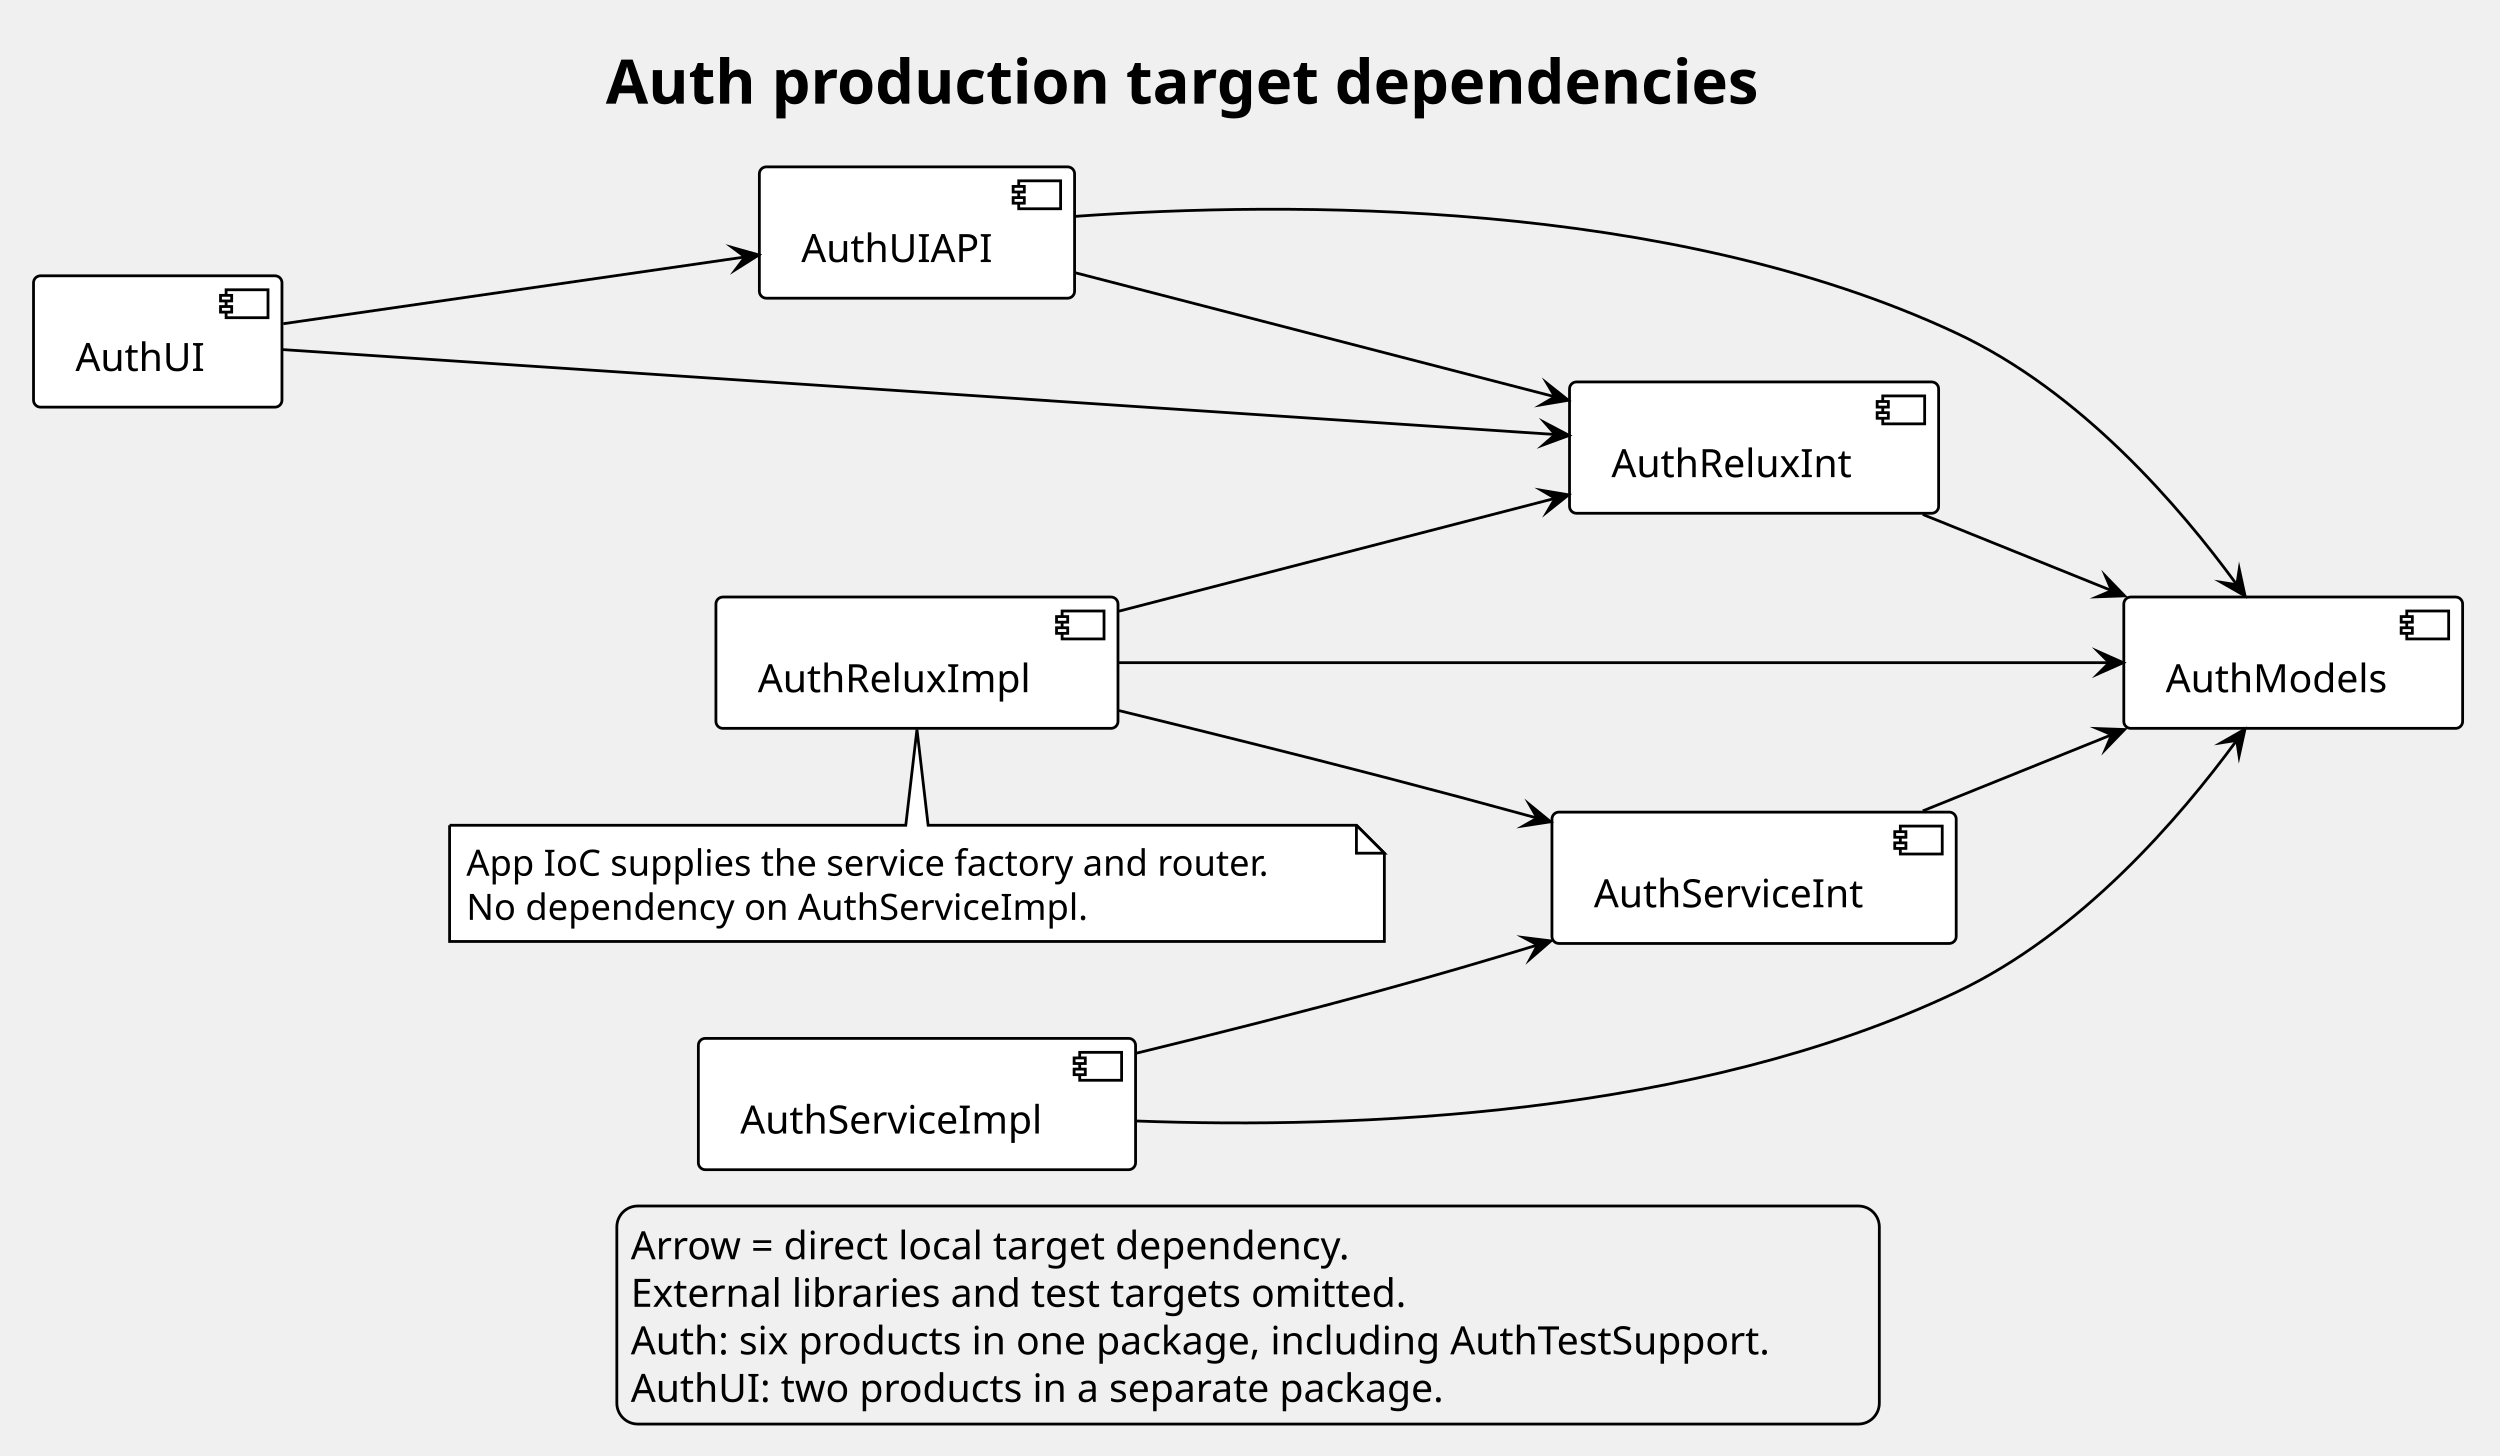
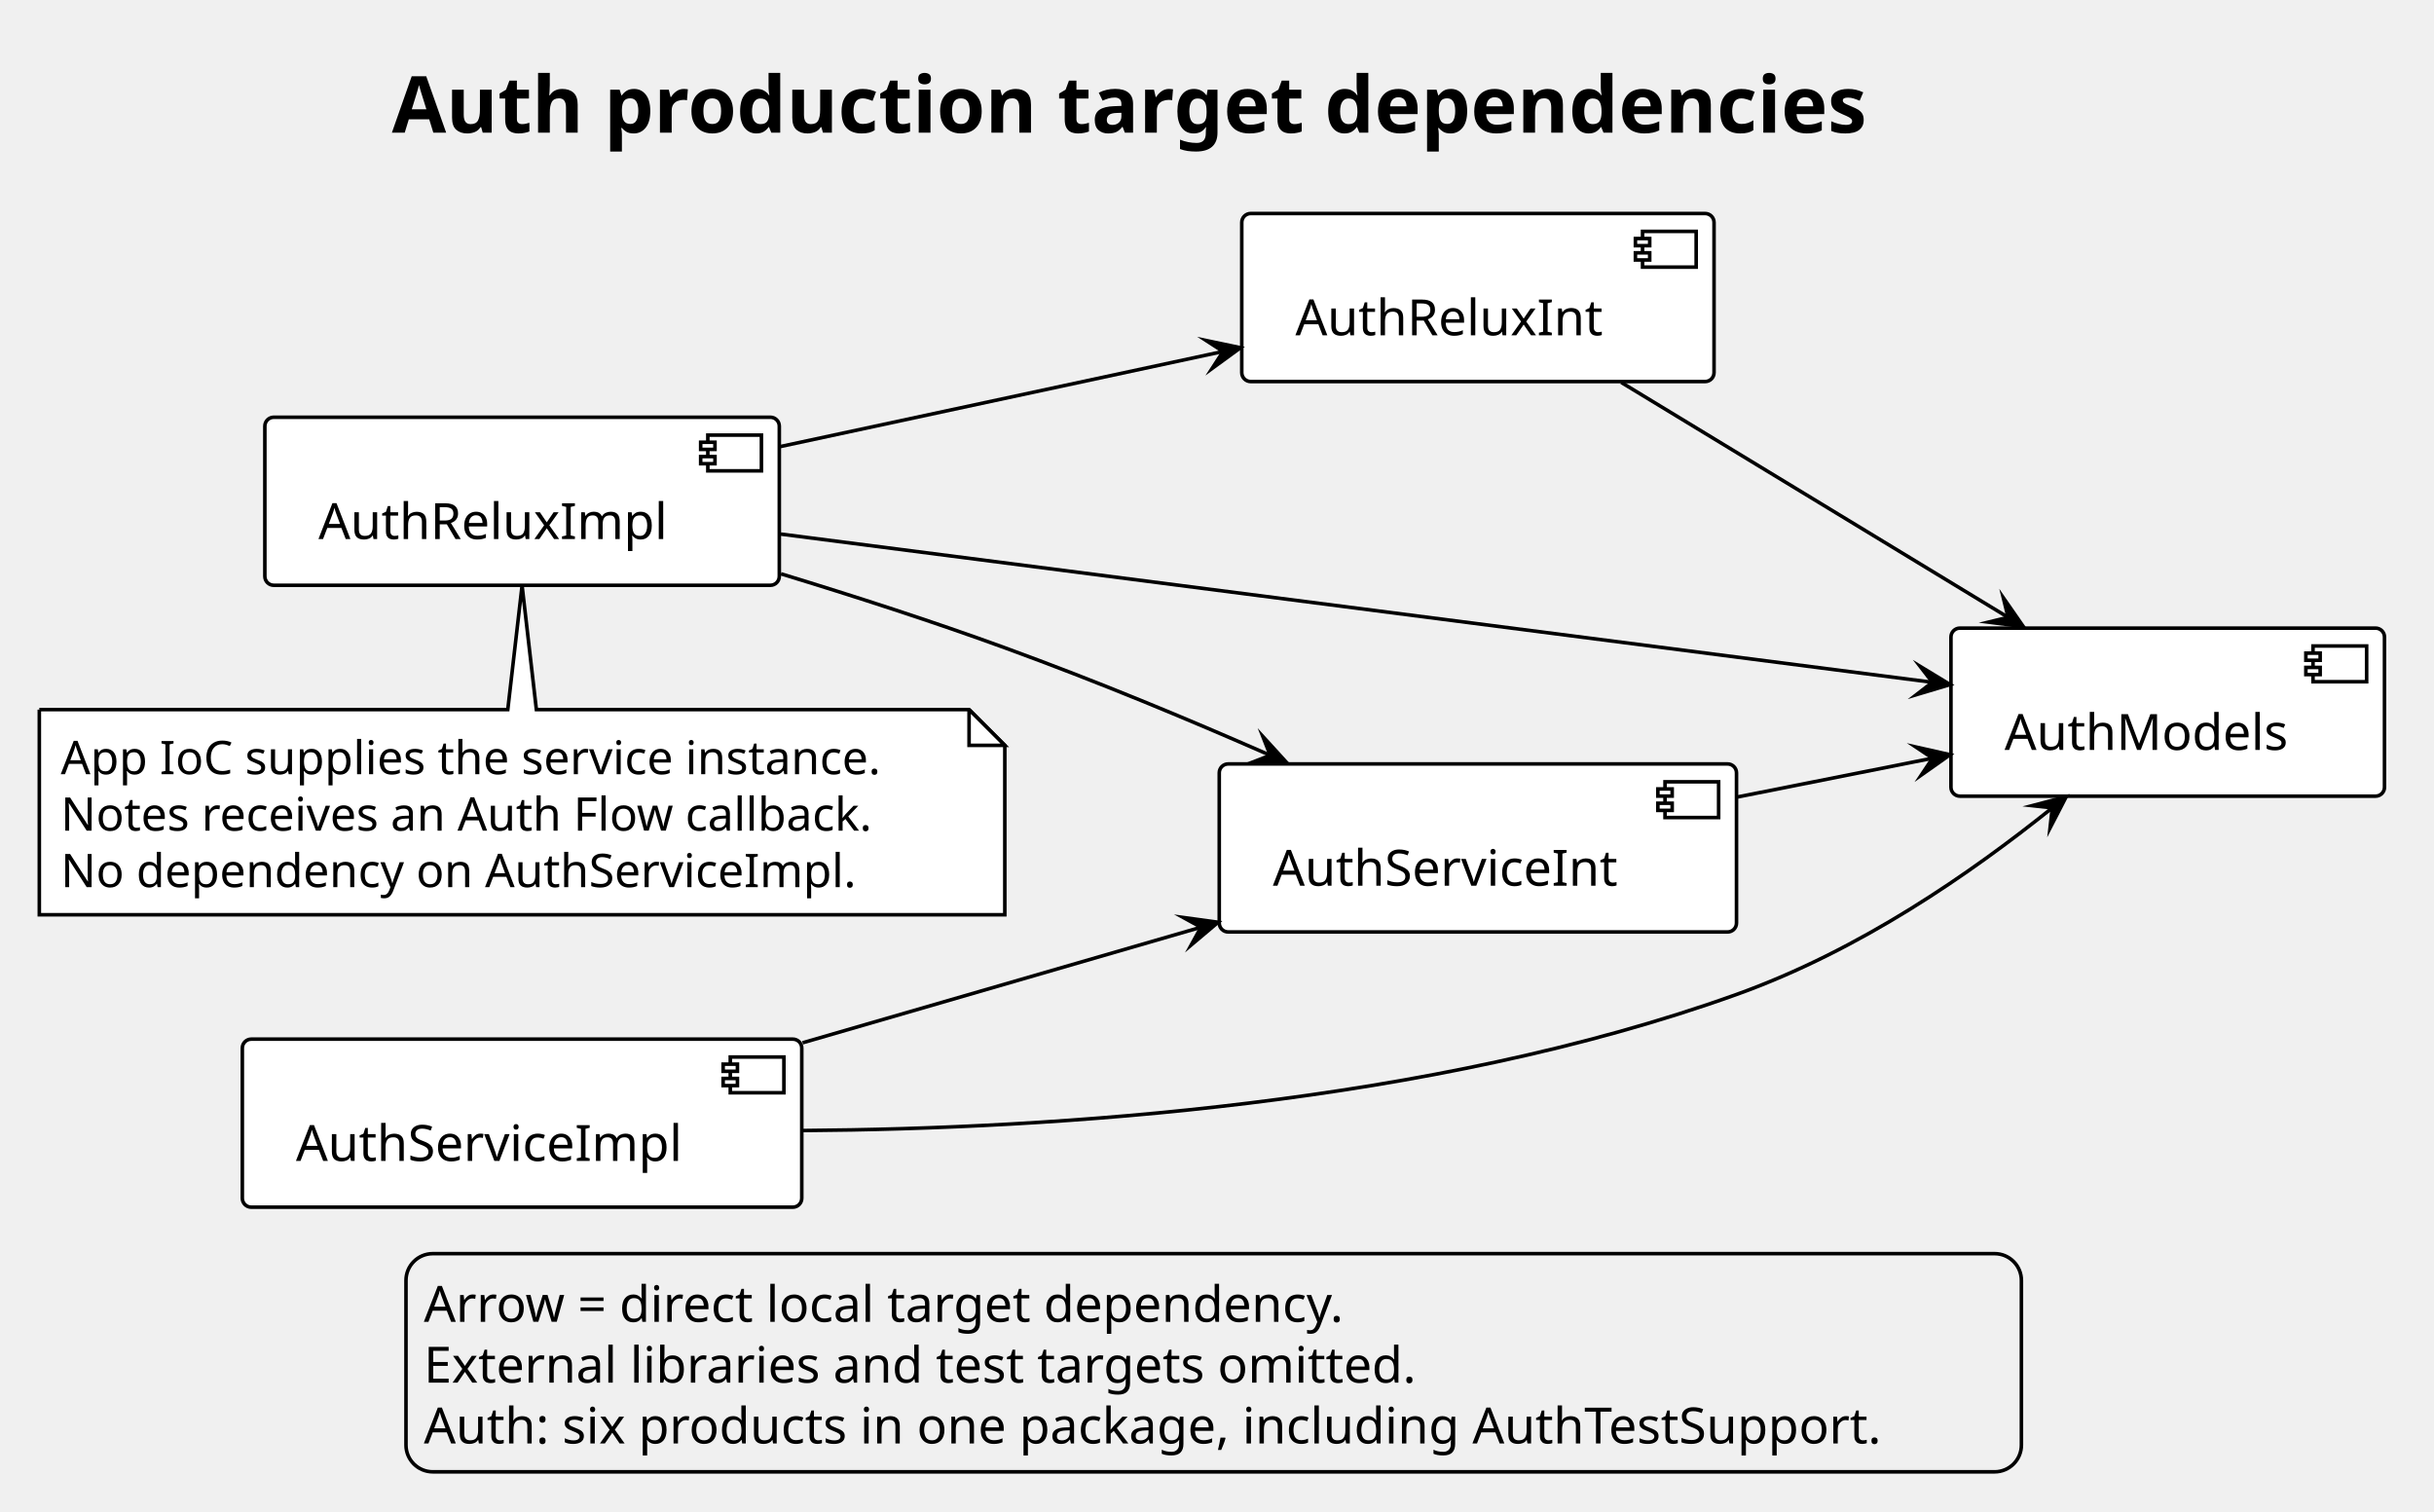
- <svg xmlns="http://www.w3.org/2000/svg" contentStyleType="text/css" data-diagram-type="DESCRIPTION" height="521px" preserveAspectRatio="none" style="width:895px;height:521px;background:#FFFFFF;" version="1.1" viewBox="0 0 895 521" width="895px" zoomAndPan="magnify">
+ <svg xmlns="http://www.w3.org/2000/svg" contentStyleType="text/css" data-diagram-type="DESCRIPTION" height="423px" preserveAspectRatio="none" style="width:681px;height:423px;background:#FFFFFF;" version="1.1" viewBox="0 0 681 423" width="681px" zoomAndPan="magnify">
  <defs />
  <g>
    <g class="title" data-source-line="3">
-       <text fill="#000000" font-family="Verdana" font-size="22" font-weight="700" lengthAdjust="spacing" textLength="459.862" x="216.879" y="37.118">Auth production target dependencies</text>
+       <text fill="#000000" font-family="Verdana" font-size="22" font-weight="700" lengthAdjust="spacing" textLength="459.862" x="109.644" y="37.118">Auth production target dependencies</text>
    </g>
-     <g class="entity" data-qualified-name="AuthUI" data-source-line="4" id="ent0001">
-       <rect fill="#FFFFFF" height="47.015" rx="2.5" ry="2.5" style="stroke:#000000;stroke-width:1;" width="88.945" x="12" y="98.737" />
-       <rect fill="#FFFFFF" height="10" style="stroke:#000000;stroke-width:1;" width="15" x="80.945" y="103.737" />
-       <rect fill="#FFFFFF" height="2" style="stroke:#000000;stroke-width:1;" width="4" x="78.945" y="105.737" />
-       <rect fill="#FFFFFF" height="2" style="stroke:#000000;stroke-width:1;" width="4" x="78.945" y="109.737" />
-       <text fill="#000000" font-family="Verdana" font-size="14" lengthAdjust="spacing" textLength="48.945" x="27" y="132.812">AuthUI</text>
+     <g class="entity" data-qualified-name="AuthReluxImpl" data-source-line="4" id="ent0001">
+       <rect fill="#FFFFFF" height="47.015" rx="2.5" ry="2.5" style="stroke:#000000;stroke-width:1;" width="143.94" x="74.1" y="116.737" />
+       <rect fill="#FFFFFF" height="10" style="stroke:#000000;stroke-width:1;" width="15" x="198.04" y="121.737" />
+       <rect fill="#FFFFFF" height="2" style="stroke:#000000;stroke-width:1;" width="4" x="196.04" y="123.737" />
+       <rect fill="#FFFFFF" height="2" style="stroke:#000000;stroke-width:1;" width="4" x="196.04" y="127.737" />
+       <text fill="#000000" font-family="Verdana" font-size="14" lengthAdjust="spacing" textLength="103.94" x="89.1" y="150.812">AuthReluxImpl</text>
    </g>
-     <g class="entity" data-qualified-name="AuthUIAPI" data-source-line="5" id="ent0002">
-       <rect fill="#FFFFFF" height="47.015" rx="2.5" ry="2.5" style="stroke:#000000;stroke-width:1;" width="112.851" x="271.85" y="59.737" />
-       <rect fill="#FFFFFF" height="10" style="stroke:#000000;stroke-width:1;" width="15" x="364.701" y="64.737" />
-       <rect fill="#FFFFFF" height="2" style="stroke:#000000;stroke-width:1;" width="4" x="362.701" y="66.737" />
-       <rect fill="#FFFFFF" height="2" style="stroke:#000000;stroke-width:1;" width="4" x="362.701" y="70.737" />
-       <text fill="#000000" font-family="Verdana" font-size="14" lengthAdjust="spacing" textLength="72.851" x="286.85" y="93.812">AuthUIAPI</text>
+     <g class="entity" data-qualified-name="AuthReluxInt" data-source-line="5" id="ent0002">
+       <rect fill="#FFFFFF" height="47.015" rx="2.5" ry="2.5" style="stroke:#000000;stroke-width:1;" width="132.135" x="347.43" y="59.737" />
+       <rect fill="#FFFFFF" height="10" style="stroke:#000000;stroke-width:1;" width="15" x="459.565" y="64.737" />
+       <rect fill="#FFFFFF" height="2" style="stroke:#000000;stroke-width:1;" width="4" x="457.565" y="66.737" />
+       <rect fill="#FFFFFF" height="2" style="stroke:#000000;stroke-width:1;" width="4" x="457.565" y="70.737" />
+       <text fill="#000000" font-family="Verdana" font-size="14" lengthAdjust="spacing" textLength="92.135" x="362.43" y="93.812">AuthReluxInt</text>
    </g>
-     <g class="entity" data-qualified-name="AuthReluxImpl" data-source-line="6" id="ent0003">
-       <rect fill="#FFFFFF" height="47.015" rx="2.5" ry="2.5" style="stroke:#000000;stroke-width:1;" width="143.94" x="256.3" y="213.737" />
-       <rect fill="#FFFFFF" height="10" style="stroke:#000000;stroke-width:1;" width="15" x="380.24" y="218.737" />
-       <rect fill="#FFFFFF" height="2" style="stroke:#000000;stroke-width:1;" width="4" x="378.24" y="220.737" />
-       <rect fill="#FFFFFF" height="2" style="stroke:#000000;stroke-width:1;" width="4" x="378.24" y="224.737" />
-       <text fill="#000000" font-family="Verdana" font-size="14" lengthAdjust="spacing" textLength="103.94" x="271.3" y="247.812">AuthReluxImpl</text>
+     <g class="entity" data-qualified-name="AuthServiceImpl" data-source-line="6" id="ent0003">
+       <rect fill="#FFFFFF" height="47.015" rx="2.5" ry="2.5" style="stroke:#000000;stroke-width:1;" width="156.525" x="67.8" y="290.737" />
+       <rect fill="#FFFFFF" height="10" style="stroke:#000000;stroke-width:1;" width="15" x="204.325" y="295.737" />
+       <rect fill="#FFFFFF" height="2" style="stroke:#000000;stroke-width:1;" width="4" x="202.325" y="297.737" />
+       <rect fill="#FFFFFF" height="2" style="stroke:#000000;stroke-width:1;" width="4" x="202.325" y="301.737" />
+       <text fill="#000000" font-family="Verdana" font-size="14" lengthAdjust="spacing" textLength="116.525" x="82.8" y="324.812">AuthServiceImpl</text>
    </g>
-     <g class="entity" data-qualified-name="AuthReluxInt" data-source-line="7" id="ent0004">
-       <rect fill="#FFFFFF" height="47.015" rx="2.5" ry="2.5" style="stroke:#000000;stroke-width:1;" width="132.135" x="561.89" y="136.737" />
-       <rect fill="#FFFFFF" height="10" style="stroke:#000000;stroke-width:1;" width="15" x="674.025" y="141.737" />
-       <rect fill="#FFFFFF" height="2" style="stroke:#000000;stroke-width:1;" width="4" x="672.025" y="143.737" />
-       <rect fill="#FFFFFF" height="2" style="stroke:#000000;stroke-width:1;" width="4" x="672.025" y="147.737" />
-       <text fill="#000000" font-family="Verdana" font-size="14" lengthAdjust="spacing" textLength="92.135" x="576.89" y="170.812">AuthReluxInt</text>
+     <g class="entity" data-qualified-name="AuthServiceInt" data-source-line="7" id="ent0004">
+       <rect fill="#FFFFFF" height="47.015" rx="2.5" ry="2.5" style="stroke:#000000;stroke-width:1;" width="144.72" x="341.13" y="213.737" />
+       <rect fill="#FFFFFF" height="10" style="stroke:#000000;stroke-width:1;" width="15" x="465.85" y="218.737" />
+       <rect fill="#FFFFFF" height="2" style="stroke:#000000;stroke-width:1;" width="4" x="463.85" y="220.737" />
+       <rect fill="#FFFFFF" height="2" style="stroke:#000000;stroke-width:1;" width="4" x="463.85" y="224.737" />
+       <text fill="#000000" font-family="Verdana" font-size="14" lengthAdjust="spacing" textLength="104.72" x="356.13" y="247.812">AuthServiceInt</text>
    </g>
-     <g class="entity" data-qualified-name="AuthServiceImpl" data-source-line="8" id="ent0005">
-       <rect fill="#FFFFFF" height="47.015" rx="2.5" ry="2.5" style="stroke:#000000;stroke-width:1;" width="156.525" x="250.01" y="371.737" />
-       <rect fill="#FFFFFF" height="10" style="stroke:#000000;stroke-width:1;" width="15" x="386.535" y="376.737" />
-       <rect fill="#FFFFFF" height="2" style="stroke:#000000;stroke-width:1;" width="4" x="384.535" y="378.737" />
-       <rect fill="#FFFFFF" height="2" style="stroke:#000000;stroke-width:1;" width="4" x="384.535" y="382.737" />
-       <text fill="#000000" font-family="Verdana" font-size="14" lengthAdjust="spacing" textLength="116.525" x="265.01" y="405.812">AuthServiceImpl</text>
+     <g class="entity" data-qualified-name="AuthModels" data-source-line="8" id="ent0005">
+       <rect fill="#FFFFFF" height="47.015" rx="2.5" ry="2.5" style="stroke:#000000;stroke-width:1;" width="121.3" x="545.85" y="175.737" />
+       <rect fill="#FFFFFF" height="10" style="stroke:#000000;stroke-width:1;" width="15" x="647.15" y="180.737" />
+       <rect fill="#FFFFFF" height="2" style="stroke:#000000;stroke-width:1;" width="4" x="645.15" y="182.737" />
+       <rect fill="#FFFFFF" height="2" style="stroke:#000000;stroke-width:1;" width="4" x="645.15" y="186.737" />
+       <text fill="#000000" font-family="Verdana" font-size="14" lengthAdjust="spacing" textLength="81.3" x="560.85" y="209.812">AuthModels</text>
    </g>
-     <g class="entity" data-qualified-name="AuthServiceInt" data-source-line="9" id="ent0006">
-       <rect fill="#FFFFFF" height="47.015" rx="2.5" ry="2.5" style="stroke:#000000;stroke-width:1;" width="144.72" x="555.6" y="290.737" />
-       <rect fill="#FFFFFF" height="10" style="stroke:#000000;stroke-width:1;" width="15" x="680.32" y="295.737" />
-       <rect fill="#FFFFFF" height="2" style="stroke:#000000;stroke-width:1;" width="4" x="678.32" y="297.737" />
-       <rect fill="#FFFFFF" height="2" style="stroke:#000000;stroke-width:1;" width="4" x="678.32" y="301.737" />
-       <text fill="#000000" font-family="Verdana" font-size="14" lengthAdjust="spacing" textLength="104.72" x="570.6" y="324.812">AuthServiceInt</text>
+     <g class="entity" data-qualified-name="GMN13" data-source-line="17" id="ent0014">
+       <path d="M11,198.537 L11,255.935 A0,0 0 0 0 11,255.935 L281.133,255.935 A0,0 0 0 0 281.133,255.935 L281.133,208.537 L271.133,198.537 L150.07,198.537 L146.07,163.847 L142.07,198.537 L11,198.537 A0,0 0 0 0 11,198.537" fill="#FFFFFF" style="stroke:#000000;stroke-width:1;" />
+       <path d="M271.133,198.537 L271.133,208.537 L281.133,208.537 L271.133,198.537" fill="#FFFFFF" style="stroke:#000000;stroke-width:1;" />
+       <text fill="#000000" font-family="Verdana" font-size="13" lengthAdjust="spacing" textLength="249.133" x="17" y="216.607">App IoC supplies the service instance.</text>
+       <text fill="#000000" font-family="Verdana" font-size="13" lengthAdjust="spacing" textLength="246.575" x="17" y="232.406">Notes receives an Auth Flow callback.</text>
+       <text fill="#000000" font-family="Verdana" font-size="13" lengthAdjust="spacing" textLength="238.824" x="17" y="248.206">No dependency on AuthServiceImpl.</text>
    </g>
-     <g class="entity" data-qualified-name="AuthModels" data-source-line="10" id="ent0007">
-       <rect fill="#FFFFFF" height="47.015" rx="2.5" ry="2.5" style="stroke:#000000;stroke-width:1;" width="121.3" x="760.32" y="213.737" />
-       <rect fill="#FFFFFF" height="10" style="stroke:#000000;stroke-width:1;" width="15" x="861.62" y="218.737" />
-       <rect fill="#FFFFFF" height="2" style="stroke:#000000;stroke-width:1;" width="4" x="859.62" y="220.737" />
-       <rect fill="#FFFFFF" height="2" style="stroke:#000000;stroke-width:1;" width="4" x="859.62" y="224.737" />
-       <text fill="#000000" font-family="Verdana" font-size="14" lengthAdjust="spacing" textLength="81.3" x="775.32" y="247.812">AuthModels</text>
+     <g class="link" data-entity-1="ent0001" data-entity-2="ent0002" data-link-type="dependency" data-source-line="9" id="lnk6">
+       <path d="M218.2,124.967 C258.27,116.357 303.091,106.737 342.202,98.337" fill="none" id="AuthReluxImpl-to-AuthReluxInt" style="stroke:#000000;stroke-width:1;" />
+       <polygon fill="#000000" points="347.09,97.287,337.451,95.266,342.202,98.337,339.131,103.088,347.09,97.287" style="stroke:#000000;stroke-width:1;stroke-linejoin:miter;stroke-miterlimit:10;" />
    </g>
-     <g class="entity" data-qualified-name="GMN19" data-source-line="23" id="ent0020">
-       <path d="M160.95,295.437 L160.95,337.036 A0,0 0 0 0 160.95,337.036 L495.6,337.036 A0,0 0 0 0 495.6,337.036 L495.6,305.437 L485.6,295.437 L332.27,295.437 L328.27,261.137 L324.27,295.437 L160.95,295.437 A0,0 0 0 0 160.95,295.437" fill="#FFFFFF" style="stroke:#000000;stroke-width:1;" />
-       <path d="M485.6,295.437 L485.6,305.437 L495.6,305.437 L485.6,295.437" fill="#FFFFFF" style="stroke:#000000;stroke-width:1;" />
-       <text fill="#000000" font-family="Verdana" font-size="13" lengthAdjust="spacing" textLength="313.65" x="166.95" y="313.507">App IoC supplies the service factory and router.</text>
-       <text fill="#000000" font-family="Verdana" font-size="13" lengthAdjust="spacing" textLength="238.824" x="166.95" y="329.306">No dependency on AuthServiceImpl.</text>
+     <g class="link" data-entity-1="ent0001" data-entity-2="ent0004" data-link-type="dependency" data-source-line="10" id="lnk7">
+       <path d="M218.5,160.547 C238.88,166.757 261.01,173.897 281.13,181.237 C307.45,190.847 331.551,200.869 355.381,211.319" fill="none" id="AuthReluxImpl-to-AuthServiceInt" style="stroke:#000000;stroke-width:1;" />
+       <polygon fill="#000000" points="359.96,213.327,353.324,206.05,355.381,211.319,350.111,213.376,359.96,213.327" style="stroke:#000000;stroke-width:1;stroke-linejoin:miter;stroke-miterlimit:10;" />
    </g>
-     <g class="link" data-entity-1="ent0001" data-entity-2="ent0002" data-link-type="dependency" data-source-line="11" id="lnk8">
-       <path d="M101.42,115.887 C147.86,109.177 216.261,99.282 266.701,91.993" fill="none" id="AuthUI-to-AuthUIAPI" style="stroke:#000000;stroke-width:1;" />
-       <polygon fill="#000000" points="271.65,91.277,262.17,88.606,266.701,91.993,263.315,96.523,271.65,91.277" style="stroke:#000000;stroke-width:1;stroke-linejoin:miter;stroke-miterlimit:10;" />
+     <g class="link" data-entity-1="ent0001" data-entity-2="ent0005" data-link-type="dependency" data-source-line="11" id="lnk8">
+       <path d="M218.45,149.427 C308.41,161.007 456.491,180.059 540.661,190.899" fill="none" id="AuthReluxImpl-to-AuthModels" style="stroke:#000000;stroke-width:1;" />
+       <polygon fill="#000000" points="545.62,191.537,537.205,186.421,540.661,190.899,536.183,194.355,545.62,191.537" style="stroke:#000000;stroke-width:1;stroke-linejoin:miter;stroke-miterlimit:10;" />
    </g>
-     <g class="link" data-entity-1="ent0001" data-entity-2="ent0004" data-link-type="dependency" data-source-line="12" id="lnk9">
-       <path d="M101.21,125.157 C200.71,131.797 439.401,147.724 556.741,155.554" fill="none" id="AuthUI-to-AuthReluxInt" style="stroke:#000000;stroke-width:1;" />
-       <polygon fill="#000000" points="561.73,155.887,553.016,151.297,556.741,155.554,552.484,159.279,561.73,155.887" style="stroke:#000000;stroke-width:1;stroke-linejoin:miter;stroke-miterlimit:10;" />
+     <g class="link" data-entity-1="ent0002" data-entity-2="ent0005" data-link-type="dependency" data-source-line="12" id="lnk9">
+       <path d="M453.61,106.997 C486.46,126.947 528.907,152.722 561.837,172.722" fill="none" id="AuthReluxInt-to-AuthModels" style="stroke:#000000;stroke-width:1;" />
+       <polygon fill="#000000" points="566.11,175.317,560.494,167.226,561.837,172.722,556.341,174.064,566.11,175.317" style="stroke:#000000;stroke-width:1;stroke-linejoin:miter;stroke-miterlimit:10;" />
    </g>
-     <g class="link" data-entity-1="ent0002" data-entity-2="ent0004" data-link-type="dependency" data-source-line="13" id="lnk10">
-       <path d="M384.91,97.637 C434.98,110.587 503.739,128.365 556.629,142.045" fill="none" id="AuthUIAPI-to-AuthReluxInt" style="stroke:#000000;stroke-width:1;" />
-       <polygon fill="#000000" points="561.47,143.297,553.758,137.171,556.629,142.045,551.755,144.916,561.47,143.297" style="stroke:#000000;stroke-width:1;stroke-linejoin:miter;stroke-miterlimit:10;" />
+     <g class="link" data-entity-1="ent0003" data-entity-2="ent0004" data-link-type="dependency" data-source-line="13" id="lnk10">
+       <path d="M224.55,291.757 C261.28,281.107 300.068,269.849 336.018,259.429" fill="none" id="AuthServiceImpl-to-AuthServiceInt" style="stroke:#000000;stroke-width:1;" />
+       <polygon fill="#000000" points="340.82,258.037,331.062,256.701,336.018,259.429,333.289,264.385,340.82,258.037" style="stroke:#000000;stroke-width:1;stroke-linejoin:miter;stroke-miterlimit:10;" />
    </g>
-     <g class="link" data-entity-1="ent0002" data-entity-2="ent0007" data-link-type="dependency" data-source-line="14" id="lnk11">
-       <path d="M385.1,77.447 C460.45,72.057 597.14,70.967 700.32,119.237 C745.24,140.257 780.305,181.364 800.785,209.324" fill="none" id="AuthUIAPI-to-AuthModels" style="stroke:#000000;stroke-width:1;" />
-       <polygon fill="#000000" points="803.74,213.357,801.649,203.733,800.785,209.324,795.195,208.46,803.74,213.357" style="stroke:#000000;stroke-width:1;stroke-linejoin:miter;stroke-miterlimit:10;" />
+     <g class="link" data-entity-1="ent0003" data-entity-2="ent0005" data-link-type="dependency" data-source-line="14" id="lnk11">
+       <path d="M224.73,316.307 C294.94,315.797 400.12,309.017 485.85,278.237 C520.53,265.787 551.197,244.453 574.197,226.033" fill="none" id="AuthServiceImpl-to-AuthModels" style="stroke:#000000;stroke-width:1;" />
+       <polygon fill="#000000" points="578.1,222.907,568.575,225.411,574.197,226.033,573.576,231.655,578.1,222.907" style="stroke:#000000;stroke-width:1;stroke-linejoin:miter;stroke-miterlimit:10;" />
    </g>
-     <g class="link" data-entity-1="ent0003" data-entity-2="ent0004" data-link-type="dependency" data-source-line="15" id="lnk12">
-       <path d="M400.57,218.797 C449.51,206.137 509.119,190.72 556.729,178.4" fill="none" id="AuthReluxImpl-to-AuthReluxInt" style="stroke:#000000;stroke-width:1;" />
-       <polygon fill="#000000" points="561.57,177.147,551.855,175.53,556.729,178.4,553.859,183.274,561.57,177.147" style="stroke:#000000;stroke-width:1;stroke-linejoin:miter;stroke-miterlimit:10;" />
+     <g class="link" data-entity-1="ent0004" data-entity-2="ent0005" data-link-type="dependency" data-source-line="15" id="lnk12">
+       <path d="M486.16,222.977 C505.75,219.087 521.856,215.883 540.706,212.133" fill="none" id="AuthServiceInt-to-AuthModels" style="stroke:#000000;stroke-width:1;" />
+       <polygon fill="#000000" points="545.61,211.157,536.003,208.99,540.706,212.133,537.563,216.837,545.61,211.157" style="stroke:#000000;stroke-width:1;stroke-linejoin:miter;stroke-miterlimit:10;" />
    </g>
-     <g class="link" data-entity-1="ent0003" data-entity-2="ent0006" data-link-type="dependency" data-source-line="16" id="lnk13">
-       <path d="M400.6,254.397 C430.05,261.587 464.51,270.147 495.6,278.237 C514.93,283.267 530.998,287.586 550.298,292.876" fill="none" id="AuthReluxImpl-to-AuthServiceInt" style="stroke:#000000;stroke-width:1;" />
-       <polygon fill="#000000" points="555.12,294.197,547.497,287.961,550.298,292.876,545.383,295.676,555.12,294.197" style="stroke:#000000;stroke-width:1;stroke-linejoin:miter;stroke-miterlimit:10;" />
-     </g>
-     <g class="link" data-entity-1="ent0003" data-entity-2="ent0007" data-link-type="dependency" data-source-line="17" id="lnk14">
-       <path d="M400.62,237.237 C497.64,237.237 664.45,237.237 755.11,237.237" fill="none" id="AuthReluxImpl-to-AuthModels" style="stroke:#000000;stroke-width:1;" />
-       <polygon fill="#000000" points="760.11,237.237,751.11,233.237,755.11,237.237,751.11,241.237,760.11,237.237" style="stroke:#000000;stroke-width:1;stroke-linejoin:miter;stroke-miterlimit:10;" />
-     </g>
-     <g class="link" data-entity-1="ent0004" data-entity-2="ent0007" data-link-type="dependency" data-source-line="18" id="lnk15">
-       <path d="M688.35,184.177 C711.34,193.447 732.983,202.178 755.973,211.447" fill="none" id="AuthReluxInt-to-AuthModels" style="stroke:#000000;stroke-width:1;" />
-       <polygon fill="#000000" points="760.61,213.317,753.759,206.242,755.973,211.447,750.767,213.661,760.61,213.317" style="stroke:#000000;stroke-width:1;stroke-linejoin:miter;stroke-miterlimit:10;" />
-     </g>
-     <g class="link" data-entity-1="ent0005" data-entity-2="ent0006" data-link-type="dependency" data-source-line="19" id="lnk16">
-       <path d="M406.92,377.017 C434.95,370.197 466.78,362.177 495.6,354.237 C515.02,348.897 531.146,344.172 550.446,338.302" fill="none" id="AuthServiceImpl-to-AuthServiceInt" style="stroke:#000000;stroke-width:1;" />
-       <polygon fill="#000000" points="555.23,336.847,545.456,335.639,550.446,338.302,547.783,343.293,555.23,336.847" style="stroke:#000000;stroke-width:1;stroke-linejoin:miter;stroke-miterlimit:10;" />
-     </g>
-     <g class="link" data-entity-1="ent0005" data-entity-2="ent0007" data-link-type="dependency" data-source-line="20" id="lnk17">
-       <path d="M406.79,401.317 C484.75,404.197 606.51,399.737 700.32,355.237 C745.13,333.987 780.227,292.955 800.737,265.075" fill="none" id="AuthServiceImpl-to-AuthModels" style="stroke:#000000;stroke-width:1;" />
-       <polygon fill="#000000" points="803.7,261.047,795.145,265.927,800.737,265.075,801.589,270.667,803.7,261.047" style="stroke:#000000;stroke-width:1;stroke-linejoin:miter;stroke-miterlimit:10;" />
-     </g>
-     <g class="link" data-entity-1="ent0006" data-entity-2="ent0007" data-link-type="dependency" data-source-line="21" id="lnk18">
-       <path d="M688.35,290.297 C711.34,281.027 732.983,272.307 755.973,263.037" fill="none" id="AuthServiceInt-to-AuthModels" style="stroke:#000000;stroke-width:1;" />
-       <polygon fill="#000000" points="760.61,261.167,750.767,260.823,755.973,263.037,753.759,268.243,760.61,261.167" style="stroke:#000000;stroke-width:1;stroke-linejoin:miter;stroke-miterlimit:10;" />
-     </g>
-     <g class="legend" data-source-line="26">
-       <rect fill="none" height="78.059" rx="7.5" ry="7.5" style="stroke:#000000;stroke-width:1;" width="451.971" x="220.825" y="431.752" />
-       <text fill="#000000" font-family="Verdana" font-size="14" lengthAdjust="spacing" textLength="281.169" x="225.825" y="450.827">Arrow = direct local target dependency.</text>
-       <text fill="#000000" font-family="Verdana" font-size="14" lengthAdjust="spacing" textLength="300.501" x="225.825" y="467.842">External libraries and test targets omitted.</text>
-       <text fill="#000000" font-family="Verdana" font-size="14" lengthAdjust="spacing" textLength="441.971" x="225.825" y="484.856">Auth: six products in one package, including AuthTestSupport.</text>
-       <text fill="#000000" font-family="Verdana" font-size="14" lengthAdjust="spacing" textLength="316.572" x="225.825" y="501.871">AuthUI: two products in a separate package.</text>
+     <g class="legend" data-source-line="21">
+       <rect fill="none" height="61.044" rx="7.5" ry="7.5" style="stroke:#000000;stroke-width:1;" width="451.971" x="113.59" y="350.752" />
+       <text fill="#000000" font-family="Verdana" font-size="14" lengthAdjust="spacing" textLength="281.169" x="118.59" y="369.827">Arrow = direct local target dependency.</text>
+       <text fill="#000000" font-family="Verdana" font-size="14" lengthAdjust="spacing" textLength="300.501" x="118.59" y="386.842">External libraries and test targets omitted.</text>
+       <text fill="#000000" font-family="Verdana" font-size="14" lengthAdjust="spacing" textLength="441.971" x="118.59" y="403.856">Auth: six products in one package, including AuthTestSupport.</text>
    </g>
  </g>
</svg>
